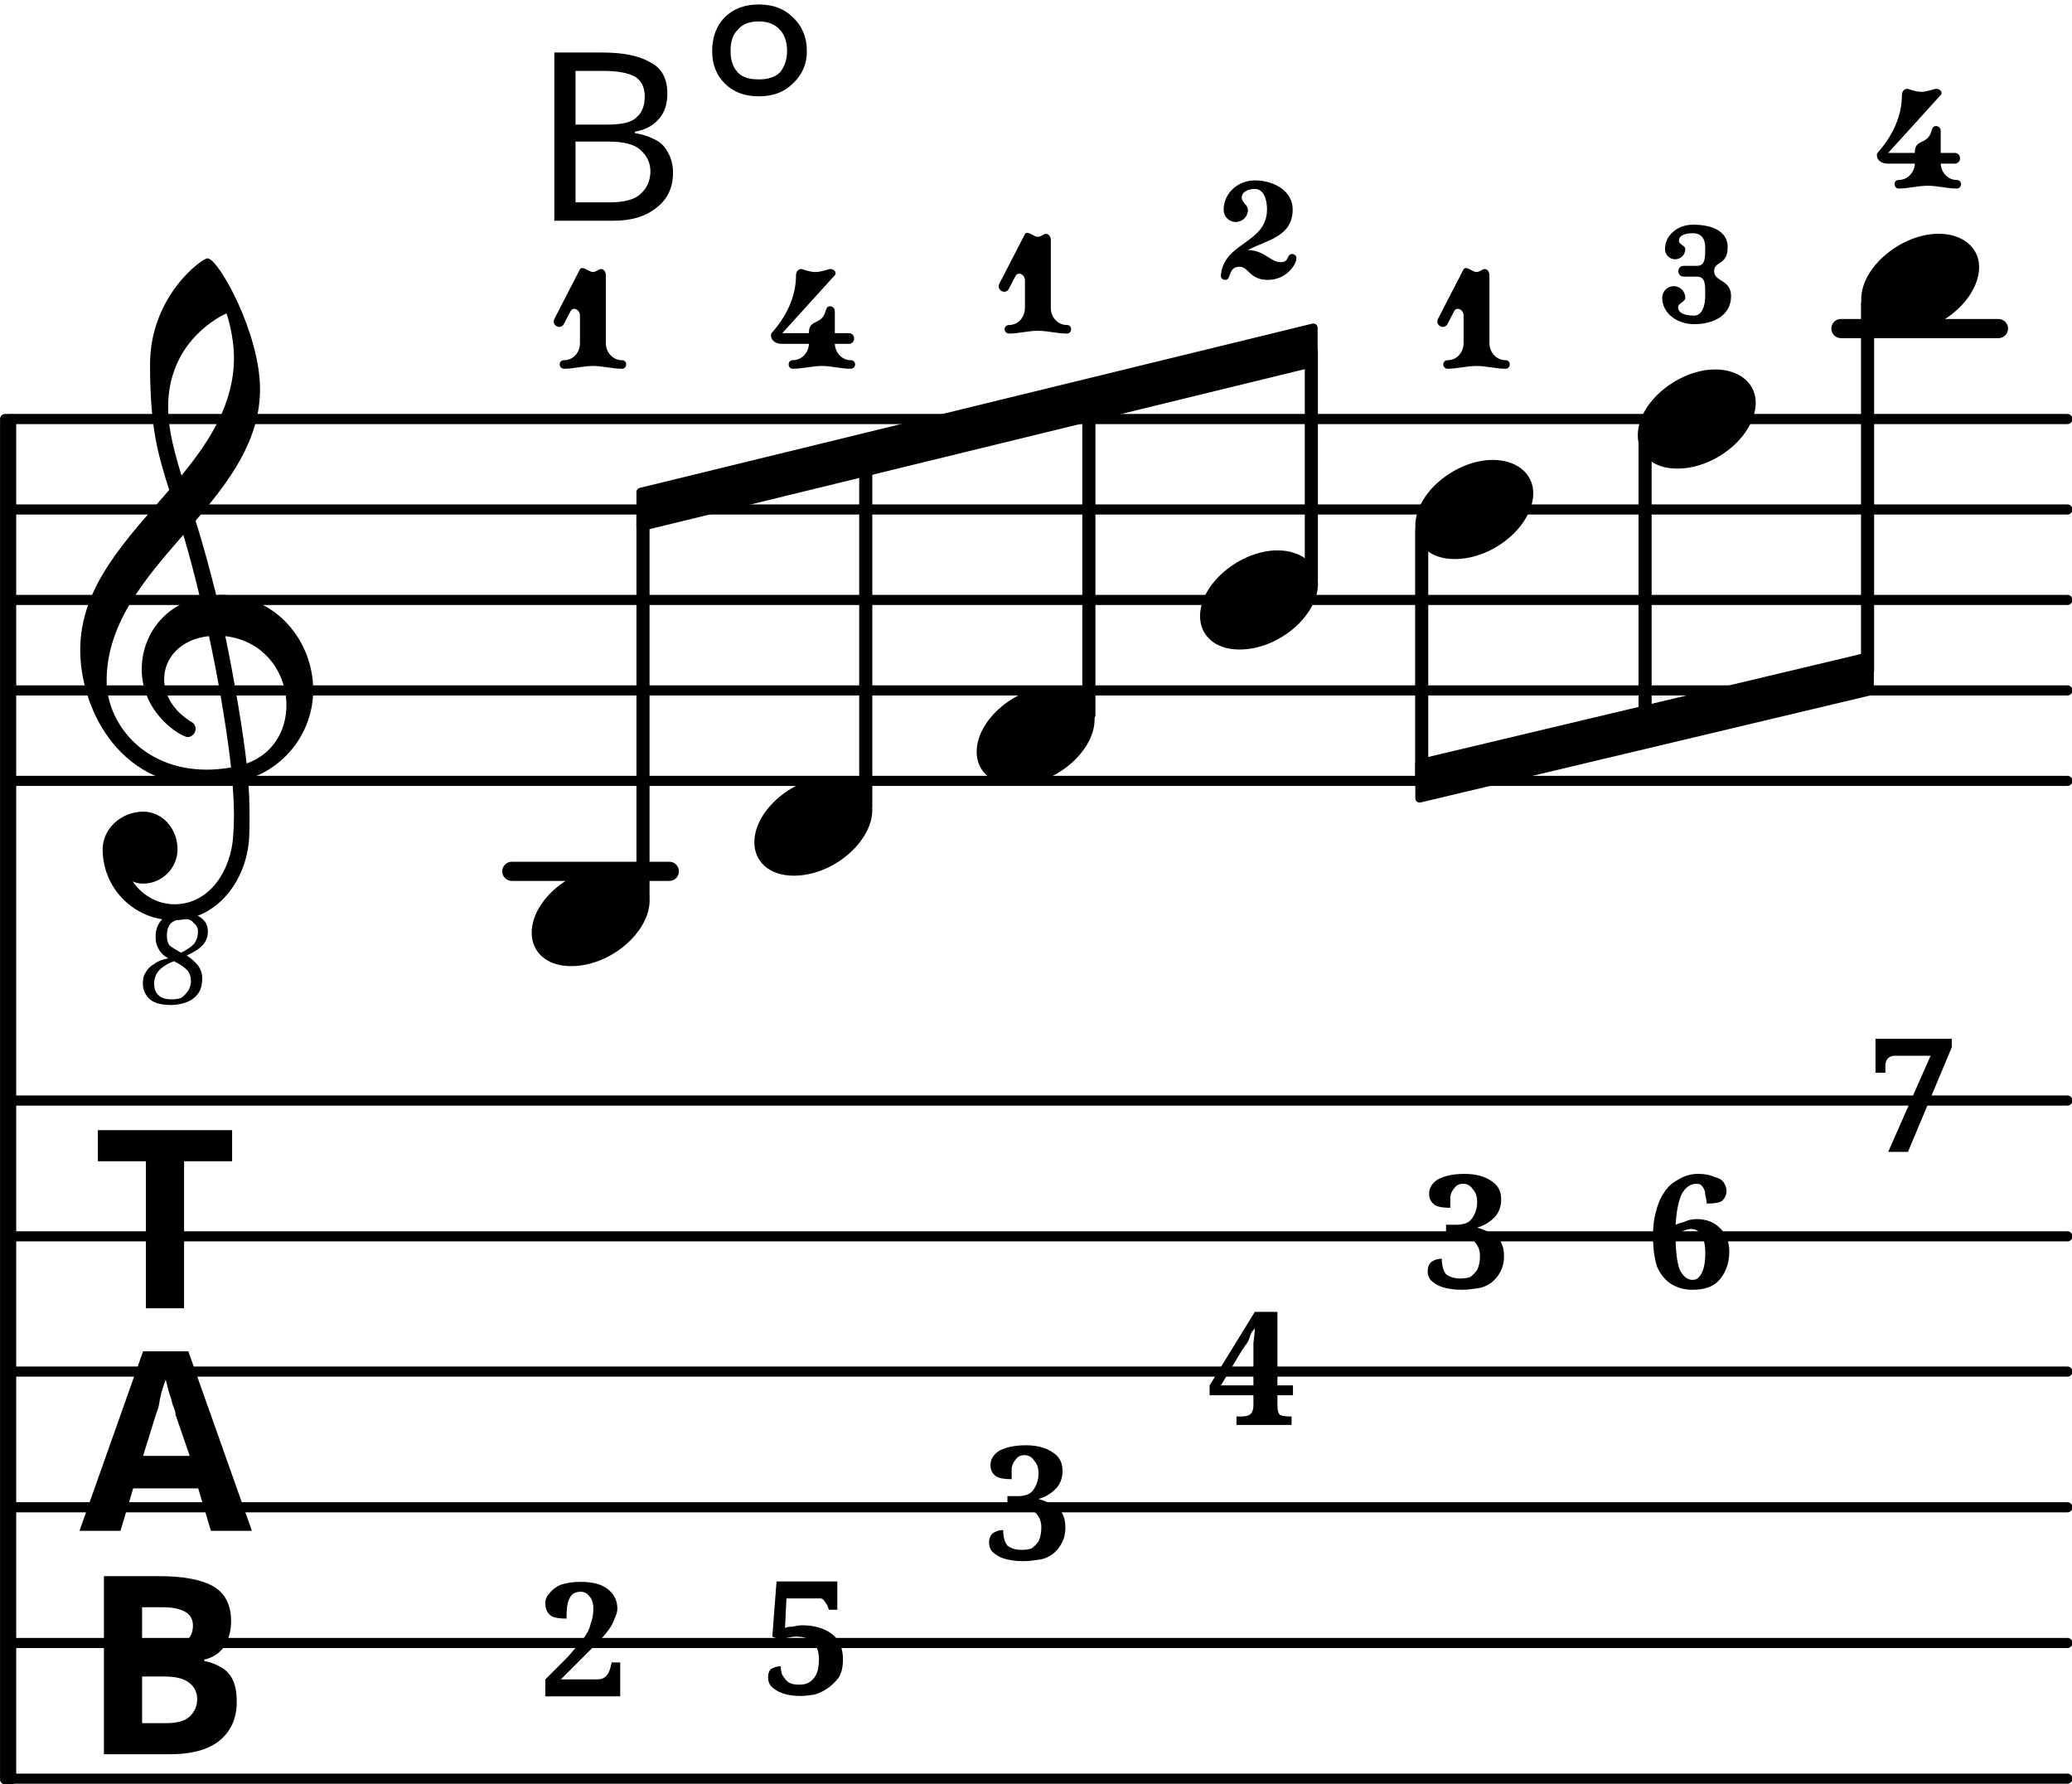
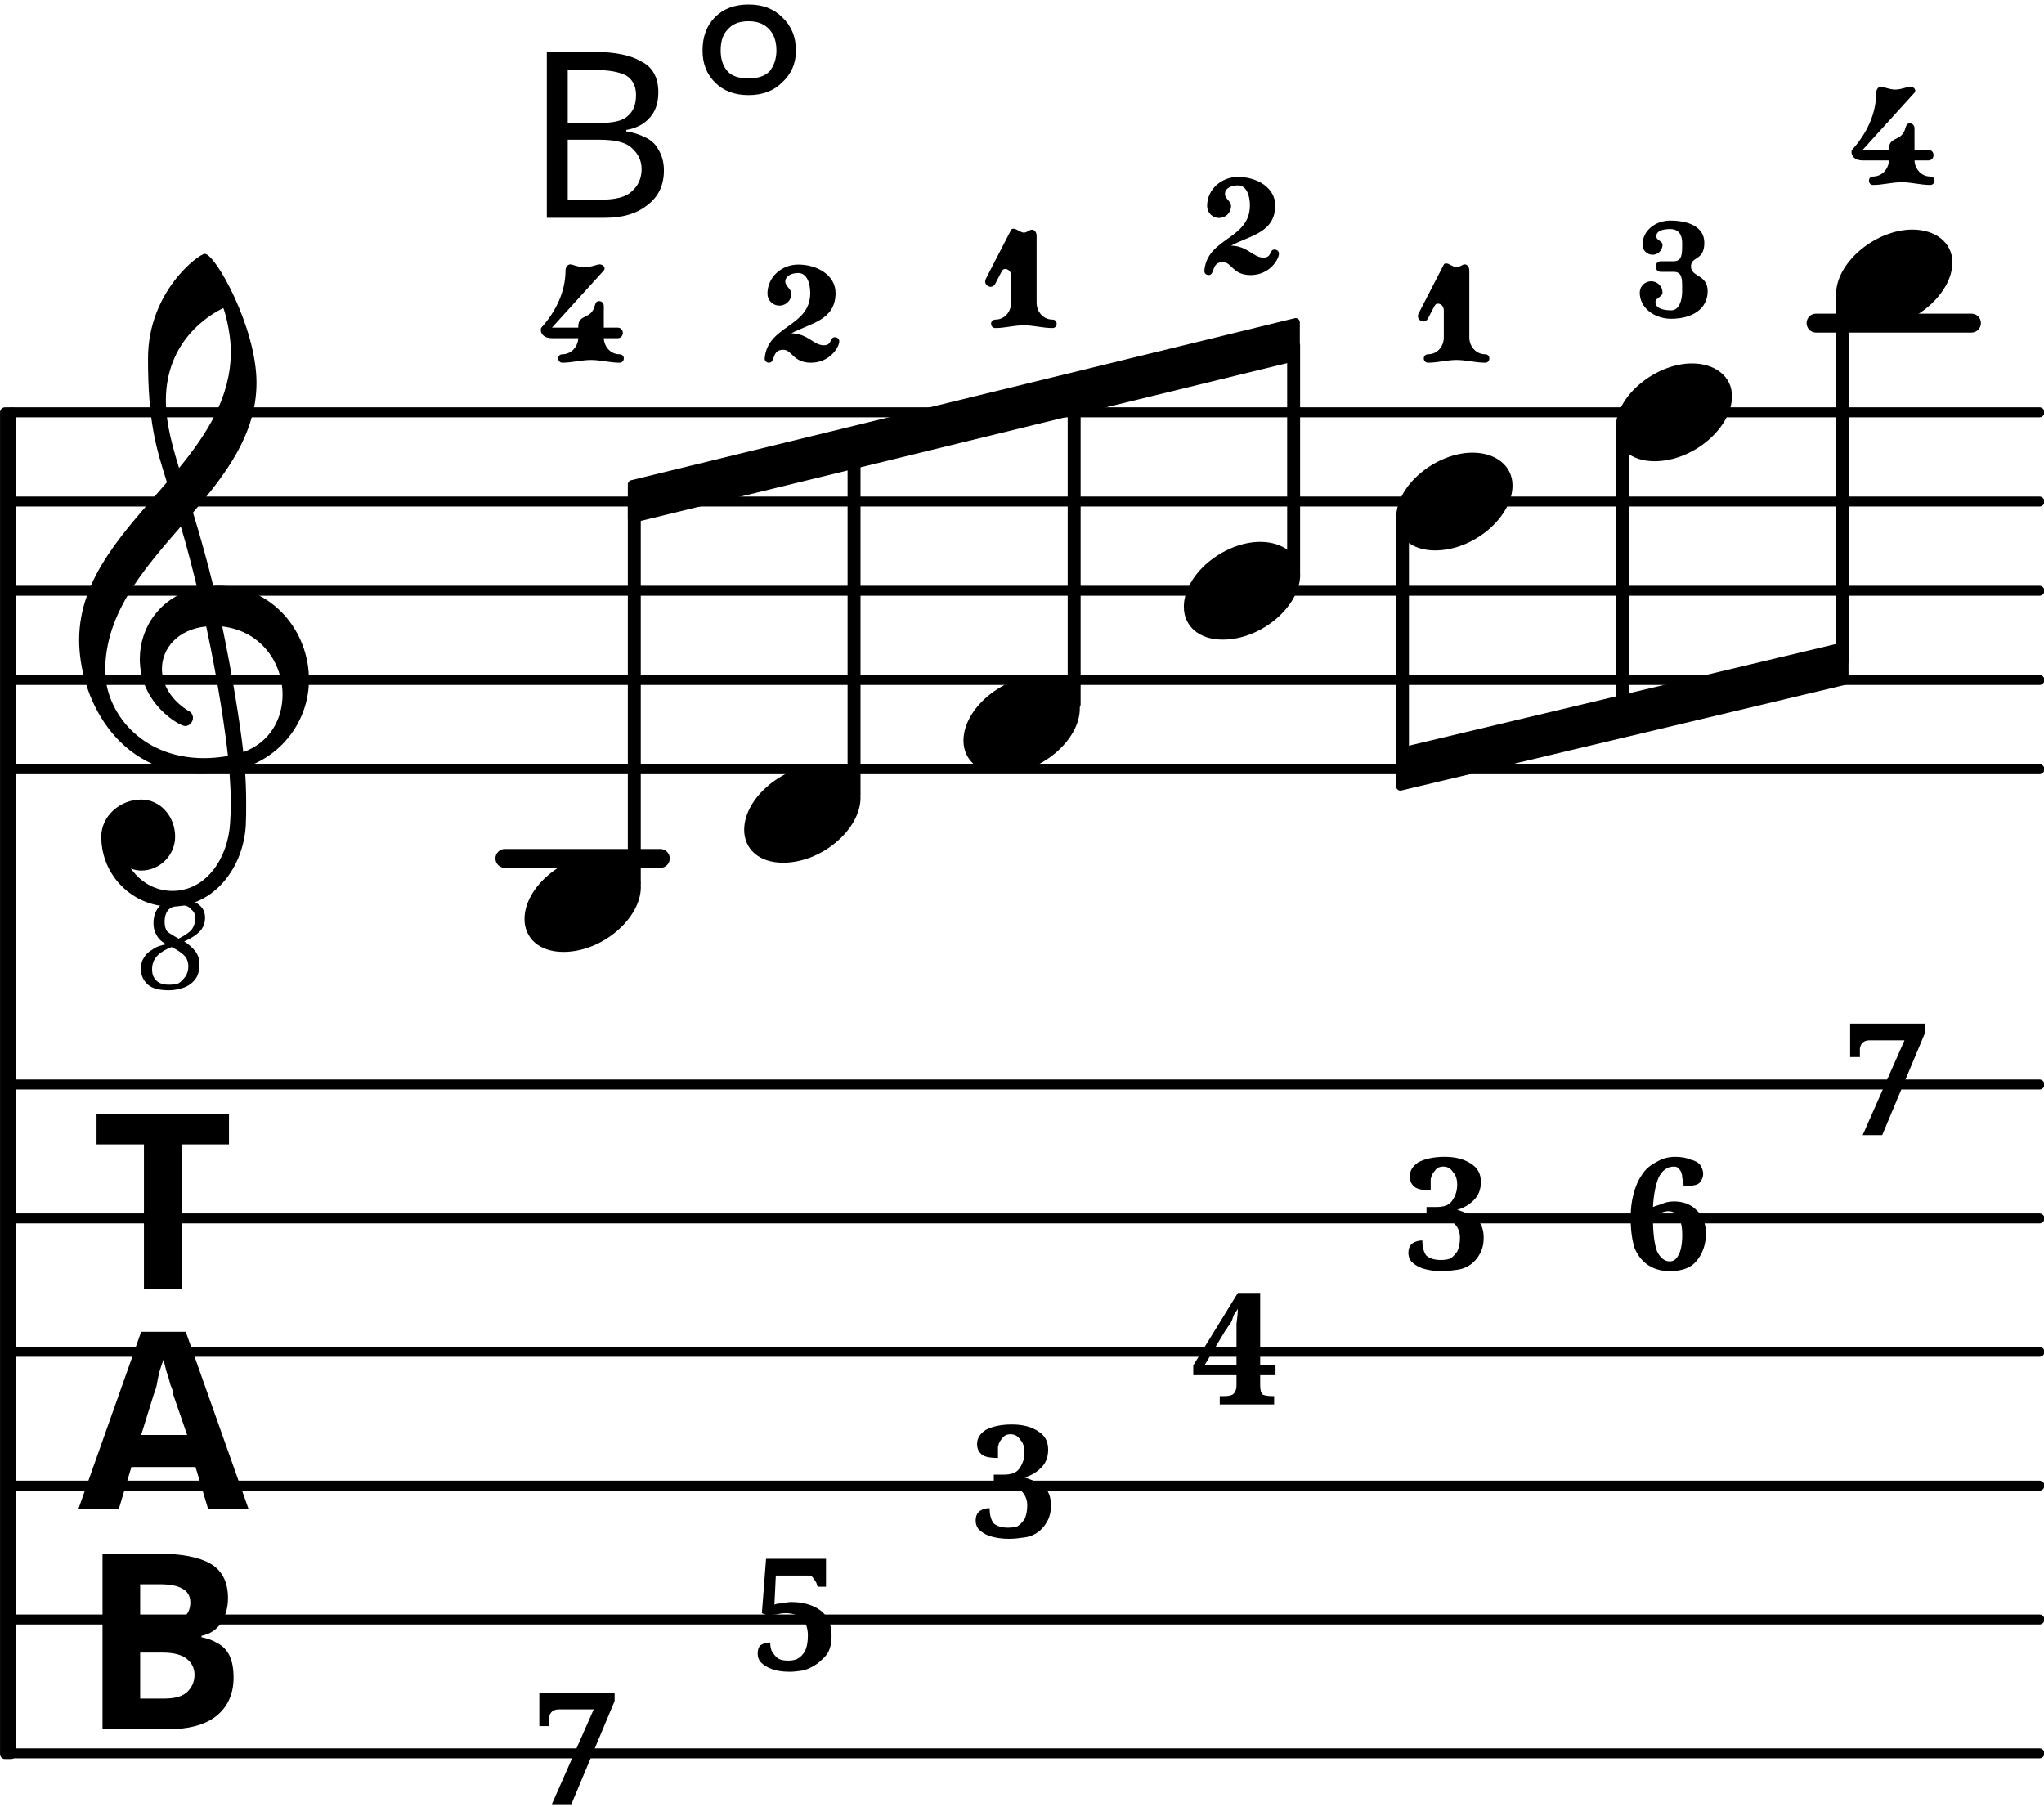
- <svg xmlns="http://www.w3.org/2000/svg" preserveAspectRatio="xMidYMid meet" viewBox="-0.079 -4.192 22.91 19.72">
+ <svg xmlns="http://www.w3.org/2000/svg" preserveAspectRatio="xMidYMid meet" viewBox="-0.079 -4.181 22.91 20.25">
  <g transform="translate(0, -0.5599)">
    <rect x="20.17" y="-0.106" width="1.954" height="0.212" ry="0.106" fill="currentColor" />
  </g>
  <g transform="translate(0, 5.44)">
    <rect x="5.474" y="-0.106" width="1.954" height="0.212" ry="0.106" fill="currentColor" />
  </g>
  <g transform="translate(0, 4.44)">
    <line stroke-linejoin="round" stroke-linecap="round" stroke-width="0.112" stroke="currentColor" x1="0.056" y1="0" x2="22.78" y2="0" />
  </g>
  <g transform="translate(0, 3.44)">
    <line stroke-linejoin="round" stroke-linecap="round" stroke-width="0.112" stroke="currentColor" x1="0.056" y1="0" x2="22.78" y2="0" />
  </g>
  <g transform="translate(0, 2.44)">
    <line stroke-linejoin="round" stroke-linecap="round" stroke-width="0.112" stroke="currentColor" x1="0.056" y1="0" x2="22.78" y2="0" />
  </g>
  <g transform="translate(0, 1.44)">
    <line stroke-linejoin="round" stroke-linecap="round" stroke-width="0.112" stroke="currentColor" x1="0.056" y1="0" x2="22.78" y2="0" />
  </g>
  <g transform="translate(0, 0.4401)">
    <line stroke-linejoin="round" stroke-linecap="round" stroke-width="0.112" stroke="currentColor" x1="0.056" y1="0" x2="22.78" y2="0" />
  </g>
  <g transform="translate(0, 15.47)">
    <line stroke-linejoin="round" stroke-linecap="round" stroke-width="0.112" stroke="currentColor" x1="0.056" y1="0" x2="22.78" y2="0" />
  </g>
  <g transform="translate(0, 13.97)">
    <line stroke-linejoin="round" stroke-linecap="round" stroke-width="0.112" stroke="currentColor" x1="0.056" y1="0" x2="22.78" y2="0" />
  </g>
  <g transform="translate(0, 12.47)">
    <line stroke-linejoin="round" stroke-linecap="round" stroke-width="0.112" stroke="currentColor" x1="0.056" y1="0" x2="22.78" y2="0" />
  </g>
  <g transform="translate(0, 10.97)">
    <line stroke-linejoin="round" stroke-linecap="round" stroke-width="0.112" stroke="currentColor" x1="0.056" y1="0" x2="22.78" y2="0" />
  </g>
  <g transform="translate(0, 9.475)">
    <line stroke-linejoin="round" stroke-linecap="round" stroke-width="0.112" stroke="currentColor" x1="0.056" y1="0" x2="22.78" y2="0" />
  </g>
  <g transform="translate(0, 7.974)">
    <line stroke-linejoin="round" stroke-linecap="round" stroke-width="0.112" stroke="currentColor" x1="0.056" y1="0" x2="22.78" y2="0" />
  </g>
  <g transform="translate(15.57, 4.44)">
    <polygon stroke-linejoin="round" stroke-linecap="round" stroke-width="0.094" fill="currentColor" stroke="currentColor" points="5.023 -1.377 5.023 -0.991 0.047 0.193 0.047 -0.193" />
  </g>
  <g transform="translate(6.958, 1.44)">
    <polygon stroke-linejoin="round" stroke-linecap="round" stroke-width="0.094" fill="currentColor" stroke="currentColor" points="7.485 -2.009 7.485 -1.623 0.047 0.193 0.047 -0.193" />
  </g>
-   <g transform="translate(5.8, -1.752)">
+   <g transform="translate(5.8, -1.74)">
    <text font-family="sans" font-size="2.616" text-anchor="start" fill="currentColor">
      <tspan>B</tspan>
    </text>
  </g>
-   <g transform="translate(7.608, -1.752)">
+   <g transform="translate(7.608, -1.74)">
    <text font-family="sans" font-size="3.296" text-anchor="start" fill="currentColor">
      <tspan>°</tspan>
    </text>
  </g>
  <g transform="translate(5.8, 5.94)">
    <path transform="scale(0.004, -0.004)" d="M0 -45c0 92 113 182 214 182c64 0 112 -36 112 -92c0 -88 -108 -182 -217 -182c-68 0 -109 39 -109 92z" fill="currentColor" />
  </g>
-   <g transform="translate(6.05, -0.1157)">
-     <path transform="scale(0.0022, -0.0022)" d="M194 486c16 0 29 15 41 15c13 0 24 -13 24 -31v-341c0 -47 35 -86 81 -86c14 0 21 -10 21 -21s-7 -22 -21 -22c-49 0 -97 14 -146 14s-96 -14 -145 -14c-14 0 -22 11 -22 22s8 21 22 21c46 0 80 39 80 86v137c0 23 -16 35 -30 35c-7 0 -13 -4 -17 -11l-34 -65 c-5 -10 -14 -15 -23 -15c-14 0 -28 12 -28 27c0 4 1 8 3 13l129 250c2 4 7 6 11 6c18 0 37 -20 54 -20z" fill="currentColor" />
+   <g transform="translate(5.989, -0.1157)">
+     <path transform="scale(0.0022, -0.0022)" d="M148 501c10 0 41 -15 72 -15c32 0 63 15 76 15c15 0 26 -11 26 -21c0 -4 -1 -7 -4 -10l-264 -291h134v4c0 60 50 41 75 85c7 11 8 24 14 36c3 7 10 10 17 10c11 0 24 -8 24 -25v-110h70c18 0 27 -14 27 -27s-9 -27 -27 -27h-70c2 -45 36 -82 80 -82c14 0 22 -10 22 -21 s-8 -22 -22 -22c-49 0 -96 14 -145 14s-97 -14 -146 -14c-14 0 -21 11 -21 22s7 21 21 21c44 0 79 37 81 82h-134c-43 0 -57 25 -57 42c0 5 1 10 3 12c73 81 123 182 123 291c0 17 11 31 25 31z" fill="currentColor" />
  </g>
  <g transform="translate(0.8, 3.44)">
    <path transform="scale(0.004, -0.004)" d="M265 -635h-5c-108 0 -196 87 -196 196c0 58 53 104 112 104c54 0 95 -48 95 -104c0 -52 -43 -95 -95 -95c-10 0 -20 2 -29 6c26 -38 68 -63 116 -63h3zM403 150c28 -135 50 -272 59 -352c75 27 110 93 110 161c0 88 -59 178 -169 191zM75 26c0 -112 97 -245 277 -245 c21 0 43 2 67 6c-7 65 -27 206 -61 363c-79 -8 -124 -61 -124 -119c0 -43 25 -89 80 -121c5 -5 7 -11 7 -16c0 -12 -10 -23 -22 -23c-16 0 -127 63 -127 188c0 89 58 175 161 198c-14 58 -29 116 -46 173c-106 -122 -212 -244 -212 -404zM354 1194c30 0 145 -207 145 -361 c0 -143 -85 -255 -178 -364c21 -68 40 -137 57 -206c4 0 8 1 12 1c156 0 256 -130 256 -263c0 -113 -74 -212 -180 -246c3 -34 4 -68 4 -102c0 -20 0 -40 -1 -60c-7 -120 -89 -225 -204 -228l1 44c93 2 153 92 159 190c1 19 2 37 2 56c0 30 -2 60 -4 90 c-28 -5 -54 -8 -79 -8c-240 0 -342 219 -342 375c0 177 130 307 246 442c-31 98 -53 170 -53 347c0 188 143 293 159 293zM427 919c0 62 -20 123 -21 123c-40 -19 -161 -92 -161 -259c0 -42 7 -93 37 -189c78 95 145 199 145 325z" fill="currentColor" />
  </g>
  <g transform="translate(1.485, 6.902)">
    <text font-family="serif" font-style="italic" font-size="1.386" text-anchor="start" fill="currentColor">
      <tspan>8</tspan>
    </text>
  </g>
-   <g transform="translate(5.888, 14.56)">
+   <g transform="translate(5.888, 16.04)">
    <text font-family="serif" font-weight="bold" font-size="1.746" text-anchor="start" fill="currentColor">
-       <tspan>2</tspan>
+       <tspan>7</tspan>
    </text>
  </g>
  <g transform="translate(0.9406, 10.27)">
    <text font-family="sans" font-weight="bold" font-size="2.772" text-anchor="start" fill="currentColor">
      <tspan>T</tspan>
    </text>
  </g>
  <g transform="translate(0.8, 12.73)">
    <text font-family="sans" font-weight="bold" font-size="2.772" text-anchor="start" fill="currentColor">
      <tspan>A</tspan>
    </text>
  </g>
  <g transform="translate(0.8201, 15.2)">
    <text font-family="sans" font-weight="bold" font-size="2.772" text-anchor="start" fill="currentColor">
      <tspan>B</tspan>
    </text>
  </g>
  <g transform="translate(7.03, 2.44)">
    <rect x="-0.072" y="-1.018" width="0.145" height="4.338" ry="0.047" fill="currentColor" />
  </g>
  <g transform="translate(8.262, 4.94)">
    <path transform="scale(0.004, -0.004)" d="M0 -45c0 92 113 182 214 182c64 0 112 -36 112 -92c0 -88 -108 -182 -217 -182c-68 0 -109 39 -109 92z" fill="currentColor" />
  </g>
-   <g transform="translate(8.452, -0.1157)">
-     <path transform="scale(0.0022, -0.0022)" d="M148 501c10 0 41 -15 72 -15c32 0 63 15 76 15c15 0 26 -11 26 -21c0 -4 -1 -7 -4 -10l-264 -291h134v4c0 60 50 41 75 85c7 11 8 24 14 36c3 7 10 10 17 10c11 0 24 -8 24 -25v-110h70c18 0 27 -14 27 -27s-9 -27 -27 -27h-70c2 -45 36 -82 80 -82c14 0 22 -10 22 -21 s-8 -22 -22 -22c-49 0 -96 14 -145 14s-97 -14 -146 -14c-14 0 -21 11 -21 22s7 21 21 21c44 0 79 37 81 82h-134c-43 0 -57 25 -57 42c0 5 1 10 3 12c73 81 123 182 123 291c0 17 11 31 25 31z" fill="currentColor" />
+   <g transform="translate(8.492, -0.1157)">
+     <path transform="scale(0.0022, -0.0022)" d="M94 66c-60 0 -39 -66 -72 -66c-11 0 -22 7 -22 21v2c15 169 232 158 232 332c0 50 -17 102 -61 102c-33 0 -66 -14 -66 -44c0 -24 31 -37 31 -61c0 -34 -27 -61 -61 -61s-61 27 -61 61c0 84 72 148 157 148c98 0 190 -55 190 -145c0 -140 -131 -154 -225 -205 c85 -2 113 -61 165 -61c45 0 28 41 57 41c11 0 22 -8 22 -21c0 -29 -48 -109 -144 -109c-92 0 -96 66 -142 66z" fill="currentColor" />
  </g>
  <g transform="translate(8.351, 14.54)">
    <text font-family="serif" font-weight="bold" font-size="1.746" text-anchor="start" fill="currentColor">
      <tspan>5</tspan>
    </text>
  </g>
  <g transform="translate(9.493, 2.44)">
    <rect x="-0.072" y="-1.611" width="0.145" height="3.932" ry="0.047" fill="currentColor" />
  </g>
  <g transform="translate(10.72, 3.94)">
    <path transform="scale(0.004, -0.004)" d="M0 -45c0 92 113 182 214 182c64 0 112 -36 112 -92c0 -88 -108 -182 -217 -182c-68 0 -109 39 -109 92z" fill="currentColor" />
  </g>
  <g transform="translate(10.97, -0.5046)">
    <path transform="scale(0.0022, -0.0022)" d="M194 486c16 0 29 15 41 15c13 0 24 -13 24 -31v-341c0 -47 35 -86 81 -86c14 0 21 -10 21 -21s-7 -22 -21 -22c-49 0 -97 14 -146 14s-96 -14 -145 -14c-14 0 -22 11 -22 22s8 21 22 21c46 0 80 39 80 86v137c0 23 -16 35 -30 35c-7 0 -13 -4 -17 -11l-34 -65 c-5 -10 -14 -15 -23 -15c-14 0 -28 12 -28 27c0 4 1 8 3 13l129 250c2 4 7 6 11 6c18 0 37 -20 54 -20z" fill="currentColor" />
  </g>
  <g transform="translate(10.81, 13.05)">
    <text font-family="serif" font-weight="bold" font-size="1.746" text-anchor="start" fill="currentColor">
      <tspan>3</tspan>
    </text>
  </g>
  <g transform="translate(11.96, 2.44)">
    <rect x="-0.072" y="-2.205" width="0.145" height="3.525" ry="0.047" fill="currentColor" />
  </g>
  <g transform="translate(13.19, 2.44)">
    <path transform="scale(0.004, -0.004)" d="M0 -45c0 92 113 182 214 182c64 0 112 -36 112 -92c0 -88 -108 -182 -217 -182c-68 0 -109 39 -109 92z" fill="currentColor" />
  </g>
  <g transform="translate(13.42, -1.098)">
    <path transform="scale(0.0022, -0.0022)" d="M94 66c-60 0 -39 -66 -72 -66c-11 0 -22 7 -22 21v2c15 169 232 158 232 332c0 50 -17 102 -61 102c-33 0 -66 -14 -66 -44c0 -24 31 -37 31 -61c0 -34 -27 -61 -61 -61s-61 27 -61 61c0 84 72 148 157 148c98 0 190 -55 190 -145c0 -140 -131 -154 -225 -205 c85 -2 113 -61 165 -61c45 0 28 41 57 41c11 0 22 -8 22 -21c0 -29 -48 -109 -144 -109c-92 0 -96 66 -142 66z" fill="currentColor" />
  </g>
  <g transform="translate(13.28, 11.56)">
    <text font-family="serif" font-weight="bold" font-size="1.746" text-anchor="start" fill="currentColor">
      <tspan>4</tspan>
    </text>
  </g>
  <g transform="translate(14.42, 2.44)">
    <rect x="-0.072" y="-2.798" width="0.145" height="2.619" ry="0.047" fill="currentColor" />
  </g>
  <g transform="translate(-0.0786, 7.957)">
    <rect x="0" y="-7.573" width="0.179" height="15.15" ry="0.056" fill="currentColor" />
  </g>
  <g transform="translate(15.57, 1.44)">
    <path transform="scale(0.004, -0.004)" d="M0 -45c0 92 113 182 214 182c64 0 112 -36 112 -92c0 -88 -108 -182 -217 -182c-68 0 -109 39 -109 92z" fill="currentColor" />
  </g>
  <g transform="translate(15.82, -0.1157)">
    <path transform="scale(0.0022, -0.0022)" d="M194 486c16 0 29 15 41 15c13 0 24 -13 24 -31v-341c0 -47 35 -86 81 -86c14 0 21 -10 21 -21s-7 -22 -21 -22c-49 0 -97 14 -146 14s-96 -14 -145 -14c-14 0 -22 11 -22 22s8 21 22 21c46 0 80 39 80 86v137c0 23 -16 35 -30 35c-7 0 -13 -4 -17 -11l-34 -65 c-5 -10 -14 -15 -23 -15c-14 0 -28 12 -28 27c0 4 1 8 3 13l129 250c2 4 7 6 11 6c18 0 37 -20 54 -20z" fill="currentColor" />
  </g>
  <g transform="translate(15.66, 10.05)">
    <text font-family="serif" font-weight="bold" font-size="1.746" text-anchor="start" fill="currentColor">
      <tspan>3</tspan>
    </text>
  </g>
  <g transform="translate(15.64, 2.44)">
    <rect x="-0.072" y="-0.821" width="0.145" height="2.804" ry="0.047" fill="currentColor" />
  </g>
  <g transform="translate(18.03, 0.4401)">
    <path transform="scale(0.004, -0.004)" d="M0 -45c0 92 113 182 214 182c64 0 112 -36 112 -92c0 -88 -108 -182 -217 -182c-68 0 -109 39 -109 92z" fill="currentColor" />
  </g>
  <g transform="translate(18.3, -0.6085)">
    <path transform="scale(0.0022, -0.0022)" d="M261 266c0 -54 85 -40 85 -125c0 -94 -83 -141 -186 -141c-84 0 -160 54 -160 133c0 32 26 58 58 58s58 -26 58 -58c0 -22 -36 -26 -36 -48c0 -33 42 -42 80 -42c41 0 56 50 56 98v21c0 44 -2 77 -43 77h-65c-18 0 -27 14 -27 27s9 27 27 27h65c42 0 43 36 43 83v11 c0 43 -20 70 -61 70c-34 0 -71 -8 -71 -38c0 -19 32 -23 32 -42c0 -28 -23 -51 -51 -51s-51 23 -51 51c0 72 66 123 141 123c93 0 174 -31 174 -113c0 -94 -68 -67 -68 -121z" fill="currentColor" />
  </g>
  <g transform="translate(18.12, 10.05)">
    <text font-family="serif" font-weight="bold" font-size="1.746" text-anchor="start" fill="currentColor">
      <tspan>6</tspan>
    </text>
  </g>
  <g transform="translate(18.11, 2.44)">
    <rect x="-0.072" y="-1.821" width="0.145" height="3.229" ry="0.047" fill="currentColor" />
  </g>
  <g transform="translate(20.5, -1.06)">
    <path transform="scale(0.004, -0.004)" d="M0 -45c0 92 113 182 214 182c64 0 112 -36 112 -92c0 -88 -108 -182 -217 -182c-68 0 -109 39 -109 92z" fill="currentColor" />
  </g>
  <g transform="translate(20.68, -2.108)">
    <path transform="scale(0.0022, -0.0022)" d="M148 501c10 0 41 -15 72 -15c32 0 63 15 76 15c15 0 26 -11 26 -21c0 -4 -1 -7 -4 -10l-264 -291h134v4c0 60 50 41 75 85c7 11 8 24 14 36c3 7 10 10 17 10c11 0 24 -8 24 -25v-110h70c18 0 27 -14 27 -27s-9 -27 -27 -27h-70c2 -45 36 -82 80 -82c14 0 22 -10 22 -21 s-8 -22 -22 -22c-49 0 -96 14 -145 14s-97 -14 -146 -14c-14 0 -21 11 -21 22s7 21 21 21c44 0 79 37 81 82h-134c-43 0 -57 25 -57 42c0 5 1 10 3 12c73 81 123 182 123 291c0 17 11 31 25 31z" fill="currentColor" />
  </g>
  <g transform="translate(20.58, 8.541)">
    <text font-family="serif" font-weight="bold" font-size="1.746" text-anchor="start" fill="currentColor">
      <tspan>7</tspan>
    </text>
  </g>
  <g transform="translate(20.57, 2.44)">
    <rect x="-0.072" y="-3.321" width="0.145" height="4.153" ry="0.047" fill="currentColor" />
  </g>
</svg>
